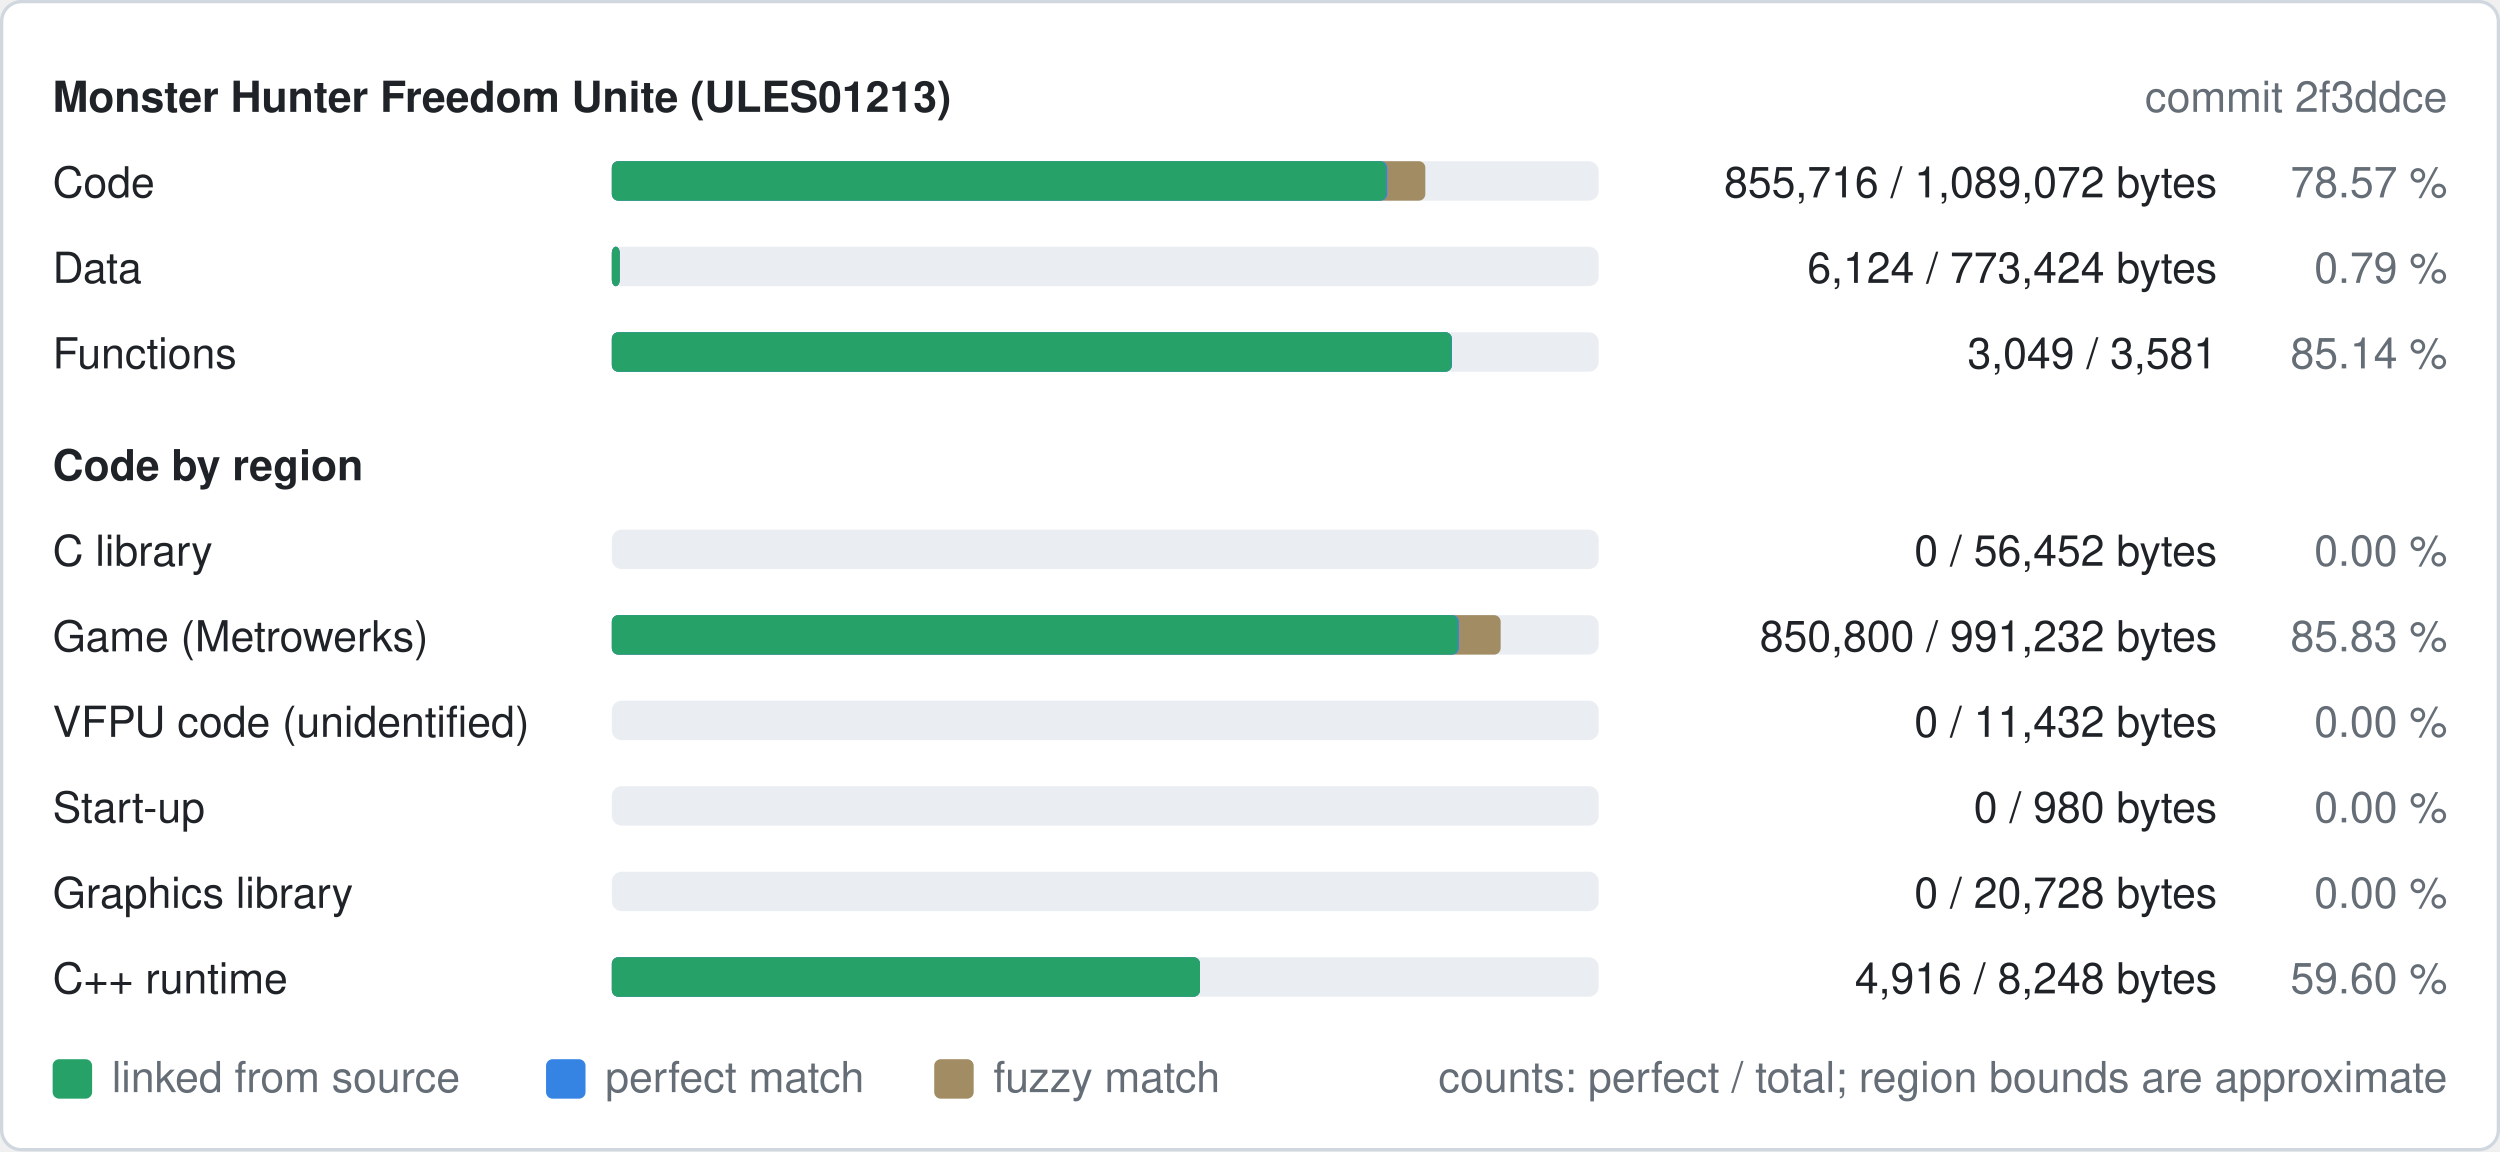
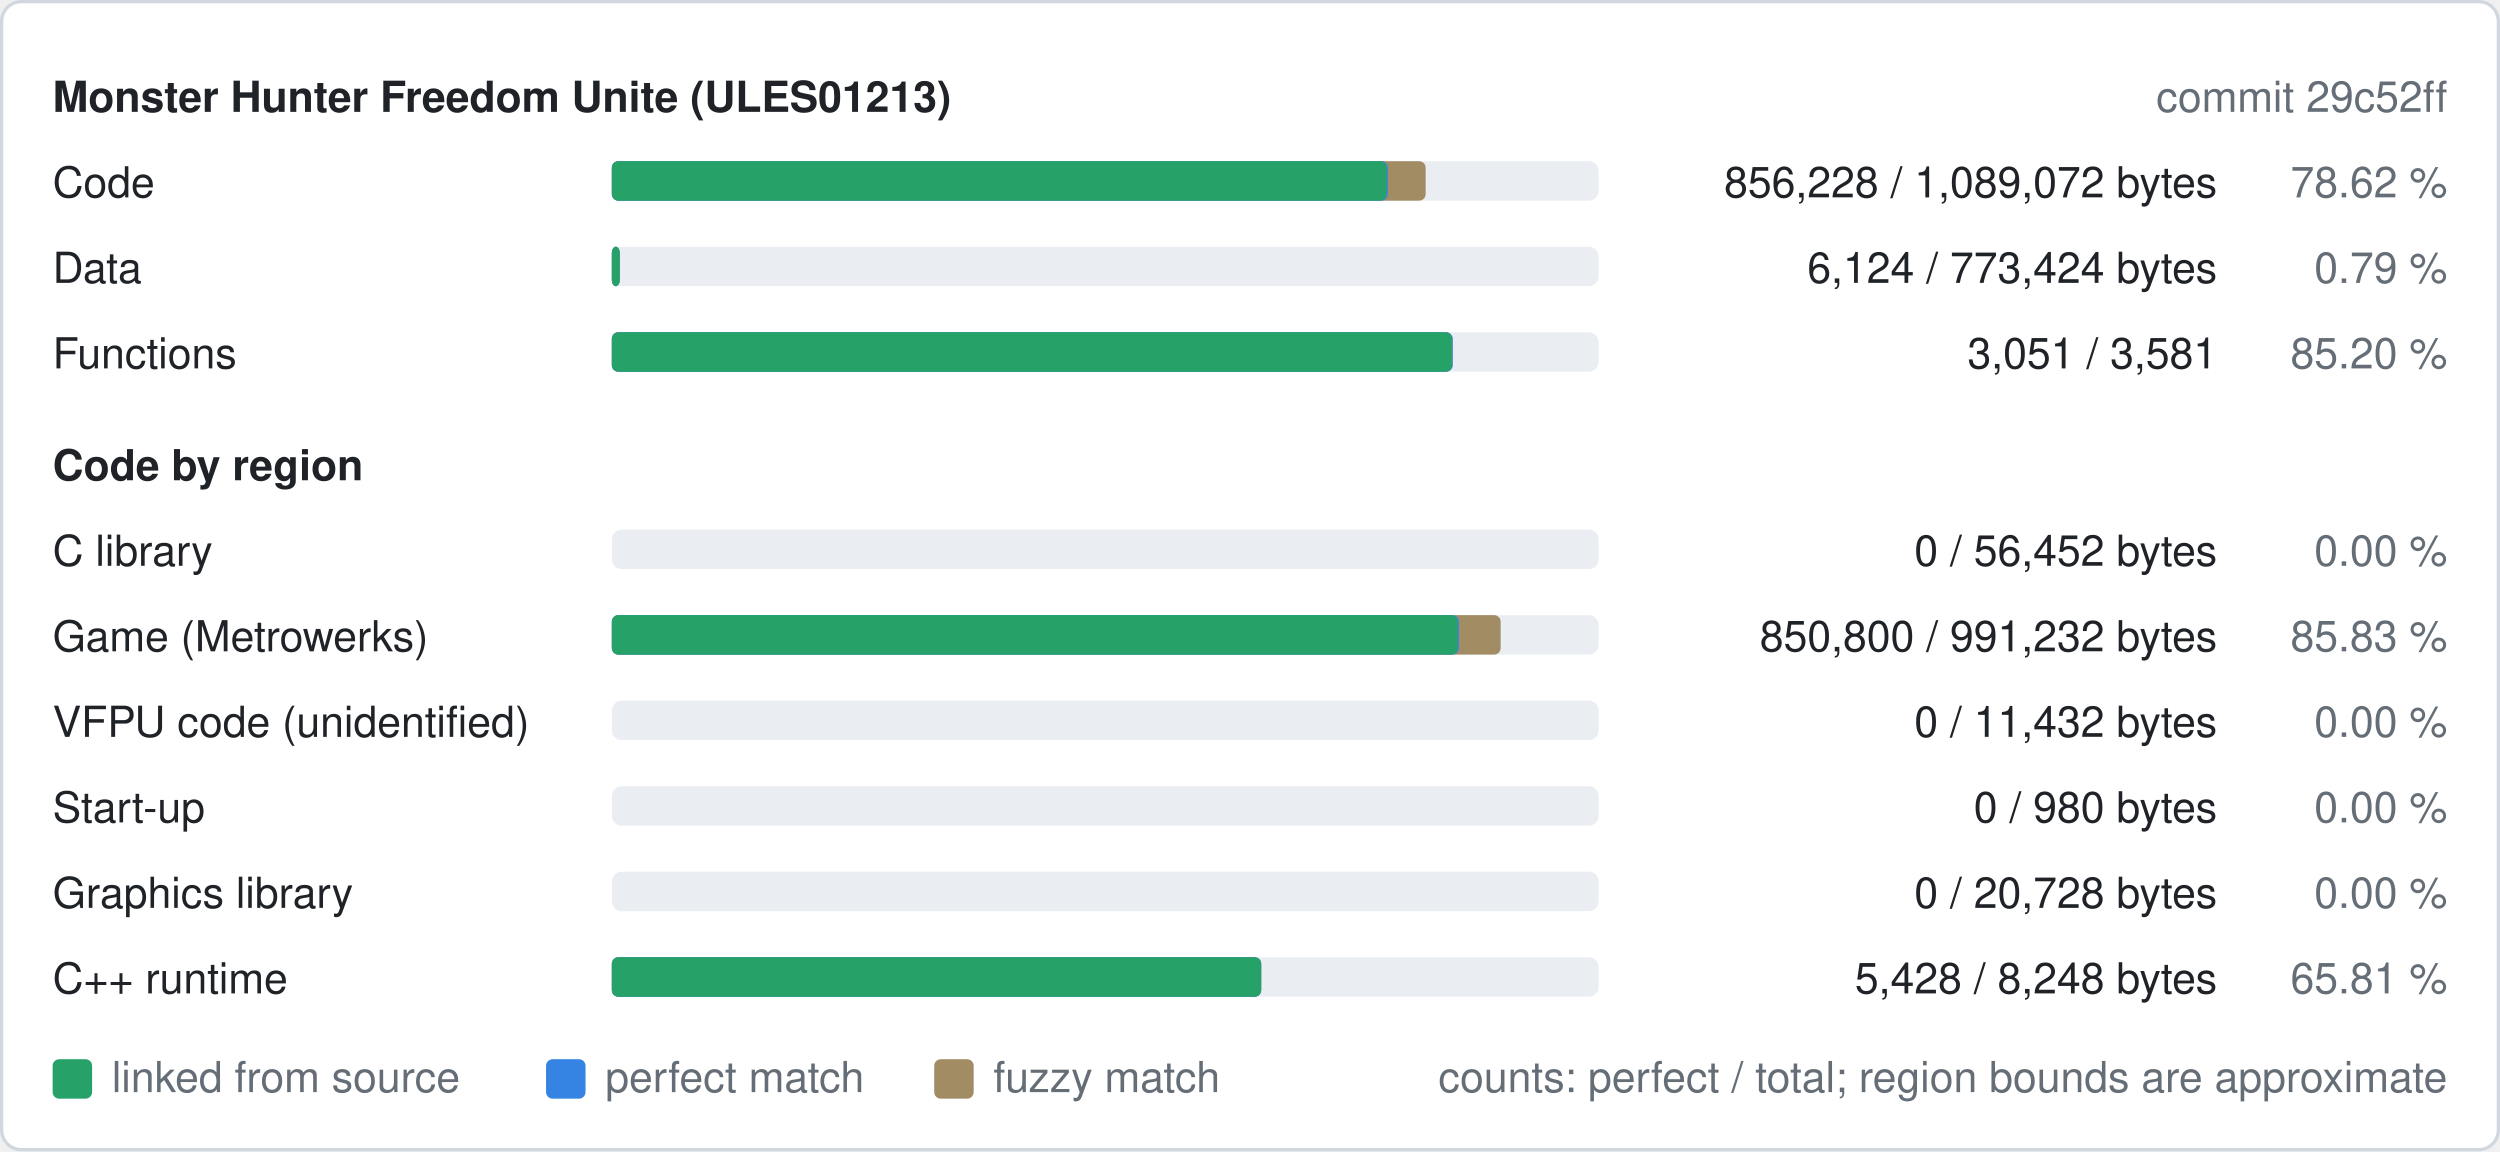
<svg xmlns="http://www.w3.org/2000/svg" width="760" height="350" viewBox="0 0 760 350" role="img" aria-label="Decompilation progress of ULES01213">
  <style>
text{font-family:-apple-system,BlinkMacSystemFont,"Segoe UI",Helvetica,Arial,sans-serif;font-size:13px}
.b{font-weight:600}
.bg{fill:#ffffff;stroke:#d0d7de}.t{fill:#1f2328}.m{fill:#656d76}.track{fill:#eaeef2}.fuzzy{fill:#a28c64}.perfect{fill:#3584e4}.linked{fill:#26a269}
@media (prefers-color-scheme: dark){.bg{fill:#0d1117;stroke:#30363d}.t{fill:#e6edf3}.m{fill:#8d96a0}.track{fill:#21262d}.fuzzy{fill:#a28c64}.perfect{fill:#3584e4}.linked{fill:#2ec27e}}
</style>
  <rect class="bg" x="0.5" y="0.5" width="759" height="349" rx="6" />
  <text class="t b" x="16" y="34">Monster Hunter Freedom Unite (ULES01213)</text>
-   <text class="m" x="744" y="34" text-anchor="end">commit 2f3ddce</text>
+   <text class="m" x="744" y="34" text-anchor="end">commit 29c52ff</text>
  <text class="t" x="16" y="60">Code</text>
  <rect class="track" x="186" y="49" width="300" height="12" rx="3" />
-   <rect class="fuzzy" x="186" y="49" width="247.3" height="12" rx="2" />
-   <rect class="perfect" x="186" y="49" width="235.7" height="12" rx="2" />
-   <rect class="linked" x="186" y="49" width="235.3" height="12" rx="2" />
-   <text class="t" x="674" y="60" text-anchor="end">855,716 / 1,089,072 bytes</text>
-   <text class="m" x="744" y="60" text-anchor="end">78.57 %</text>
+   <rect class="fuzzy" x="186" y="49" width="247.4" height="12" rx="2" />
+   <rect class="perfect" x="186" y="49" width="235.9" height="12" rx="2" />
+   <rect class="linked" x="186" y="49" width="235.5" height="12" rx="2" />
+   <text class="t" x="674" y="60" text-anchor="end">856,228 / 1,089,072 bytes</text>
+   <text class="m" x="744" y="60" text-anchor="end">78.62 %</text>
  <text class="t" x="16" y="86">Data</text>
  <rect class="track" x="186" y="75" width="300" height="12" rx="3" />
  <rect class="fuzzy" x="186" y="75" width="2.4" height="12" rx="2" />
  <rect class="perfect" x="186" y="75" width="2.4" height="12" rx="2" />
  <rect class="linked" x="186" y="75" width="2.4" height="12" rx="2" />
  <text class="t" x="674" y="86" text-anchor="end">6,124 / 773,424 bytes</text>
  <text class="m" x="744" y="86" text-anchor="end">0.79 %</text>
  <text class="t" x="16" y="112">Functions</text>
  <rect class="track" x="186" y="101" width="300" height="12" rx="3" />
-   <rect class="fuzzy" x="186" y="101" width="255.4" height="12" rx="2" />
-   <rect class="perfect" x="186" y="101" width="255.4" height="12" rx="2" />
-   <rect class="linked" x="186" y="101" width="255.3" height="12" rx="2" />
-   <text class="t" x="674" y="112" text-anchor="end">3,049 / 3,581</text>
-   <text class="m" x="744" y="112" text-anchor="end">85.14 %</text>
+   <rect class="fuzzy" x="186" y="101" width="255.6" height="12" rx="2" />
+   <rect class="perfect" x="186" y="101" width="255.6" height="12" rx="2" />
+   <rect class="linked" x="186" y="101" width="255.4" height="12" rx="2" />
+   <text class="t" x="674" y="112" text-anchor="end">3,051 / 3,581</text>
+   <text class="m" x="744" y="112" text-anchor="end">85.20 %</text>
  <text class="t b" x="16" y="146">Code by region</text>
  <text class="t" x="16" y="172">C library</text>
  <rect class="track" x="186" y="161" width="300" height="12" rx="3" />
  <text class="t" x="674" y="172" text-anchor="end">0 / 56,452 bytes</text>
  <text class="m" x="744" y="172" text-anchor="end">0.00 %</text>
  <text class="t" x="16" y="198">Game (Metrowerks)</text>
  <rect class="track" x="186" y="187" width="300" height="12" rx="3" />
  <rect class="fuzzy" x="186" y="187" width="270.2" height="12" rx="2" />
  <rect class="perfect" x="186" y="187" width="257.5" height="12" rx="2" />
  <rect class="linked" x="186" y="187" width="257.1" height="12" rx="2" />
  <text class="t" x="674" y="198" text-anchor="end">850,800 / 991,232 bytes</text>
  <text class="m" x="744" y="198" text-anchor="end">85.83 %</text>
  <text class="t" x="16" y="224">VFPU code (unidentified)</text>
  <rect class="track" x="186" y="213" width="300" height="12" rx="3" />
  <text class="t" x="674" y="224" text-anchor="end">0 / 11,432 bytes</text>
  <text class="m" x="744" y="224" text-anchor="end">0.00 %</text>
  <text class="t" x="16" y="250">Start-up</text>
  <rect class="track" x="186" y="239" width="300" height="12" rx="3" />
  <text class="t" x="674" y="250" text-anchor="end">0 / 980 bytes</text>
  <text class="m" x="744" y="250" text-anchor="end">0.00 %</text>
  <text class="t" x="16" y="276">Graphics library</text>
  <rect class="track" x="186" y="265" width="300" height="12" rx="3" />
  <text class="t" x="674" y="276" text-anchor="end">0 / 20,728 bytes</text>
  <text class="m" x="744" y="276" text-anchor="end">0.00 %</text>
  <text class="t" x="16" y="302">C++ runtime</text>
  <rect class="track" x="186" y="291" width="300" height="12" rx="3" />
-   <rect class="fuzzy" x="186" y="291" width="178.8" height="12" rx="2" />
-   <rect class="perfect" x="186" y="291" width="178.8" height="12" rx="2" />
-   <rect class="linked" x="186" y="291" width="178.8" height="12" rx="2" />
-   <text class="t" x="674" y="302" text-anchor="end">4,916 / 8,248 bytes</text>
-   <text class="m" x="744" y="302" text-anchor="end">59.60 %</text>
+   <rect class="fuzzy" x="186" y="291" width="197.4" height="12" rx="2" />
+   <rect class="perfect" x="186" y="291" width="197.4" height="12" rx="2" />
+   <rect class="linked" x="186" y="291" width="197.4" height="12" rx="2" />
+   <text class="t" x="674" y="302" text-anchor="end">5,428 / 8,248 bytes</text>
+   <text class="m" x="744" y="302" text-anchor="end">65.81 %</text>
  <rect class="linked" x="16" y="322" width="12" height="12" rx="2" />
  <text class="m" x="34" y="332">linked from source</text>
  <rect class="perfect" x="166" y="322" width="12" height="12" rx="2" />
  <text class="m" x="184" y="332">perfect match</text>
  <rect class="fuzzy" x="284" y="322" width="12" height="12" rx="2" />
  <text class="m" x="302" y="332">fuzzy match</text>
  <text class="m" x="744" y="332" text-anchor="end">counts: perfect / total; region bounds are approximate</text>
</svg>
